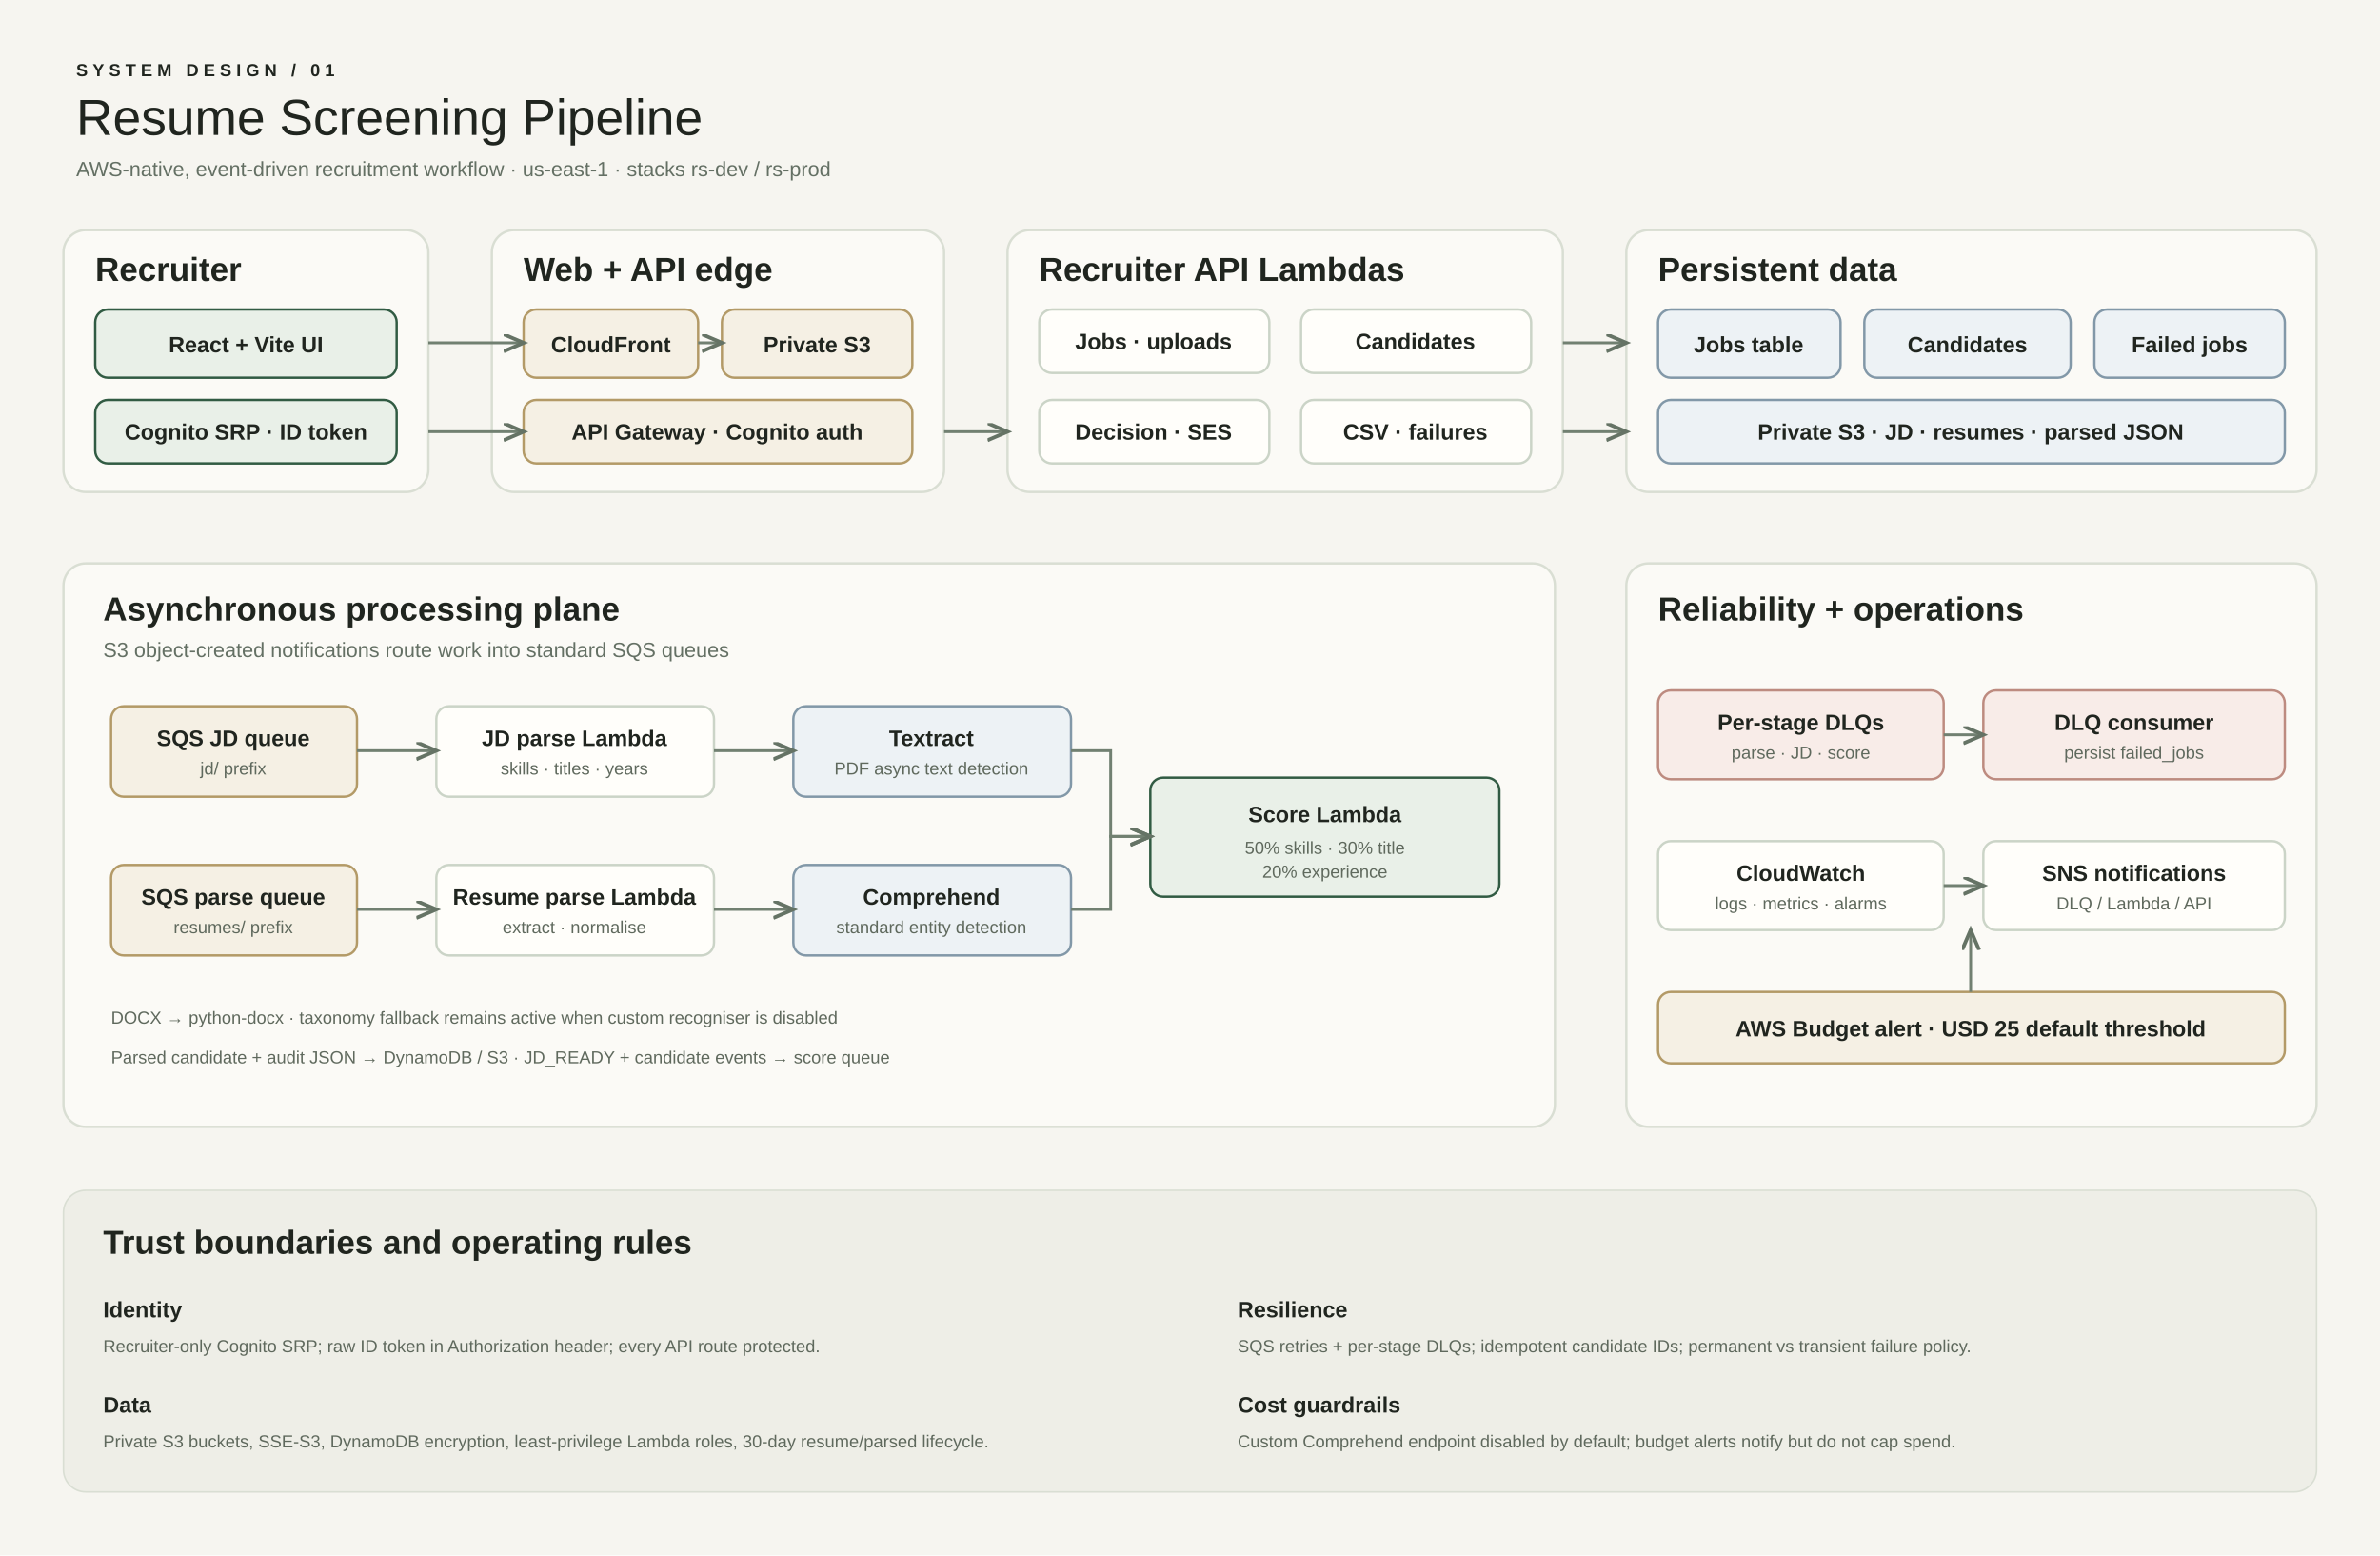
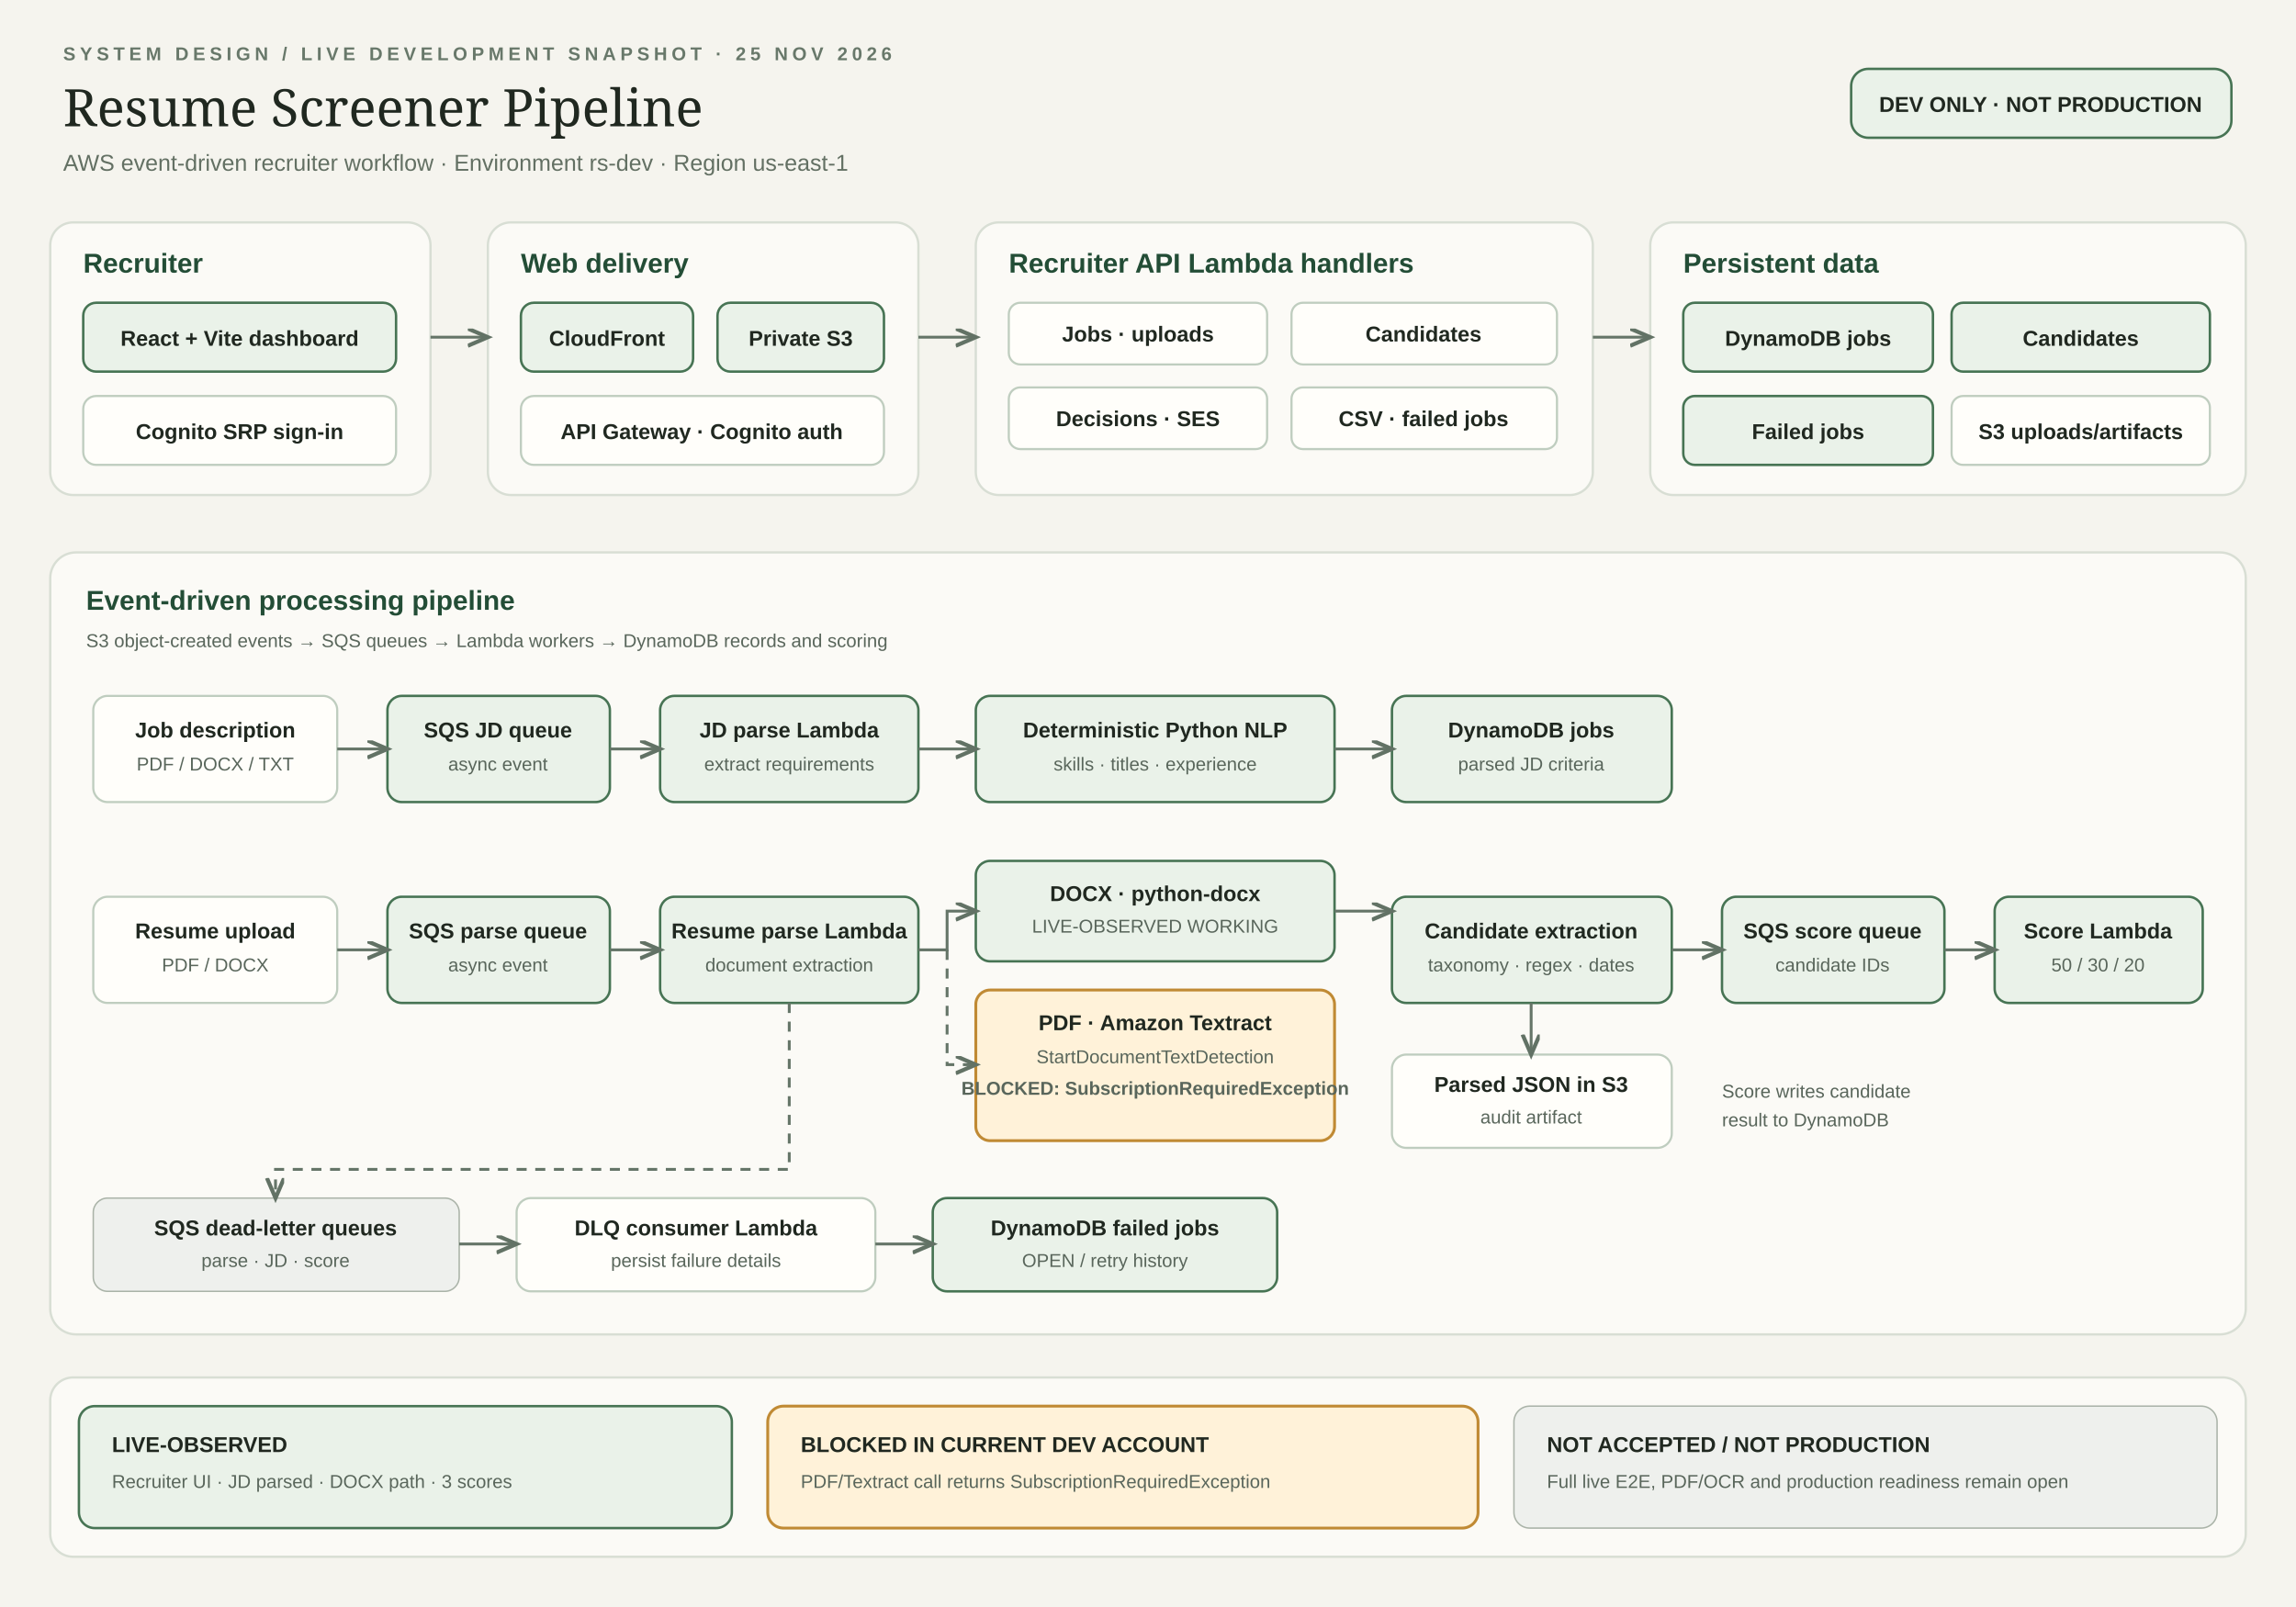
- <svg xmlns="http://www.w3.org/2000/svg" width="1500" height="980" viewBox="0 0 1500 980" role="img" aria-labelledby="title desc">
+ <svg xmlns="http://www.w3.org/2000/svg" width="1600" height="1120" viewBox="0 0 1600 1120" role="img" aria-labelledby="title desc">
  <defs>
-     <marker id="a" markerWidth="9" markerHeight="9" refX="7" refY="3" orient="auto">
-       <path d="M0 0 L7 3 L0 6" fill="none" stroke="#657365" stroke-width="1.3" />
+     <marker id="arrow" markerWidth="9" markerHeight="9" refX="7" refY="3" orient="auto">
+       <path d="M0 0 L7 3 L0 6" fill="none" stroke="#627265" stroke-width="1.4" />
    </marker>
-     <style>text{font-family:Arial,sans-serif;fill:#20251f}.h{font-size:21px;font-weight:700}.s{font-size:13px;fill:#647064}.l{font-size:14px;font-weight:700}.sm{font-size:11px;fill:#5f695d}.g{fill:#fbfaf6;stroke:#d9ded3;stroke-width:1.5}.n{fill:#fffefa;stroke:#cbd4c7;stroke-width:1.5}.green{fill:#e9f0e8;stroke:#315b43}.amber{fill:#f5f0e4;stroke:#b39a67}.blue{fill:#edf2f5;stroke:#8298a8}.rose{fill:#f8ece8;stroke:#bd8b80}.e{fill:none;stroke:#718071;stroke-width:1.8;marker-end:url(#a)}.dash{stroke-dasharray:6 5}</style>
+     <style>
+  text{font-family:Arial,sans-serif;fill:#202820}.eyebrow{font-size:13px;font-weight:700;letter-spacing:3px;fill:#68786a}.title{font-family:Georgia,serif;font-size:36px}.sub{font-size:16px;fill:#637063}.head{font-size:19px;font-weight:700;fill:#234d36}.label{font-size:15px;font-weight:700}.small{font-size:13px;fill:#59665b}.tiny{font-size:12px;fill:#59665b}.panel{fill:#fbfaf6;stroke:#d8ded4;stroke-width:1.6}.node{fill:#fffefa;stroke:#bfcdbf;stroke-width:1.5}.green{fill:#eaf2e9;stroke:#477454;stroke-width:1.7}.amber{fill:#fff2d9;stroke:#c08a34;stroke-width:2}.gray{fill:#eef0ed;stroke:#aab3a8}.line{fill:none;stroke:#657568;stroke-width:2;marker-end:url(#arrow)}.dash{stroke-dasharray:7 6}
+  </style>
  </defs>
-   <rect width="1500" height="980" fill="#f6f5f0" />
-   <text x="48" y="48" font-size="11" font-weight="700" letter-spacing="3" fill="#6e7d6a">SYSTEM DESIGN / 01</text>
-   <text x="48" y="85" font-size="32" font-family="Georgia,serif">Resume Screening Pipeline</text>
-   <text x="48" y="111" class="s">AWS-native, event-driven recruitment workflow · us-east-1 · stacks rs-dev / rs-prod</text>
-   <rect class="g" x="40" y="145" width="230" height="165" rx="14" />
-   <text class="h" x="60" y="177">Recruiter</text>
-   <rect class="n green" x="60" y="195" width="190" height="43" rx="8" />
-   <text class="l" x="155" y="222" text-anchor="middle">React + Vite UI</text>
-   <rect class="n green" x="60" y="252" width="190" height="40" rx="8" />
-   <text class="l" x="155" y="277" text-anchor="middle">Cognito SRP · ID token</text>
-   <rect class="g" x="310" y="145" width="285" height="165" rx="14" />
-   <text class="h" x="330" y="177">Web + API edge</text>
-   <rect class="n amber" x="330" y="195" width="110" height="43" rx="8" />
-   <text class="l" x="385" y="222" text-anchor="middle">CloudFront</text>
-   <rect class="n amber" x="455" y="195" width="120" height="43" rx="8" />
-   <text class="l" x="515" y="222" text-anchor="middle">Private S3</text>
-   <rect class="n amber" x="330" y="252" width="245" height="40" rx="8" />
-   <text class="l" x="452" y="277" text-anchor="middle">API Gateway · Cognito auth</text>
-   <path class="e" d="M270 216 H330" />
-   <path class="e" d="M440 216 H455" />
-   <path class="e" d="M270 272 H330" />
-   <rect class="g" x="635" y="145" width="350" height="165" rx="14" />
-   <text class="h" x="655" y="177">Recruiter API Lambdas</text>
-   <rect class="n" x="655" y="195" width="145" height="40" rx="8" />
-   <text class="l" x="727" y="220" text-anchor="middle">Jobs · uploads</text>
-   <rect class="n" x="820" y="195" width="145" height="40" rx="8" />
-   <text class="l" x="892" y="220" text-anchor="middle">Candidates</text>
-   <rect class="n" x="655" y="252" width="145" height="40" rx="8" />
-   <text class="l" x="727" y="277" text-anchor="middle">Decision · SES</text>
-   <rect class="n" x="820" y="252" width="145" height="40" rx="8" />
-   <text class="l" x="892" y="277" text-anchor="middle">CSV · failures</text>
-   <path class="e" d="M595 272 H635" />
-   <rect class="g" x="1025" y="145" width="435" height="165" rx="14" />
-   <text class="h" x="1045" y="177">Persistent data</text>
-   <rect class="n blue" x="1045" y="195" width="115" height="43" rx="8" />
-   <text class="l" x="1102" y="222" text-anchor="middle">Jobs table</text>
-   <rect class="n blue" x="1175" y="195" width="130" height="43" rx="8" />
-   <text class="l" x="1240" y="222" text-anchor="middle">Candidates</text>
-   <rect class="n blue" x="1320" y="195" width="120" height="43" rx="8" />
-   <text class="l" x="1380" y="222" text-anchor="middle">Failed jobs</text>
-   <rect class="n blue" x="1045" y="252" width="395" height="40" rx="8" />
-   <text class="l" x="1242" y="277" text-anchor="middle">Private S3 · JD · resumes · parsed JSON</text>
-   <path class="e" d="M985 216 H1025" />
-   <path class="e" d="M985 272 H1025" />
-   <rect class="g" x="40" y="355" width="940" height="355" rx="14" />
-   <text class="h" x="65" y="391">Asynchronous processing plane</text>
-   <text class="s" x="65" y="414">S3 object-created notifications route work into standard SQS queues</text>
-   <rect class="n amber" x="70" y="445" width="155" height="57" rx="8" />
-   <text class="l" x="147" y="470" text-anchor="middle">SQS JD queue</text>
-   <text class="sm" x="147" y="488" text-anchor="middle">jd/ prefix</text>
-   <rect class="n amber" x="70" y="545" width="155" height="57" rx="8" />
-   <text class="l" x="147" y="570" text-anchor="middle">SQS parse queue</text>
-   <text class="sm" x="147" y="588" text-anchor="middle">resumes/ prefix</text>
-   <rect class="n" x="275" y="445" width="175" height="57" rx="8" />
-   <text class="l" x="362" y="470" text-anchor="middle">JD parse Lambda</text>
-   <text class="sm" x="362" y="488" text-anchor="middle">skills · titles · years</text>
-   <rect class="n" x="275" y="545" width="175" height="57" rx="8" />
-   <text class="l" x="362" y="570" text-anchor="middle">Resume parse Lambda</text>
-   <text class="sm" x="362" y="588" text-anchor="middle">extract · normalise</text>
-   <rect class="n blue" x="500" y="445" width="175" height="57" rx="8" />
-   <text class="l" x="587" y="470" text-anchor="middle">Textract</text>
-   <text class="sm" x="587" y="488" text-anchor="middle">PDF async text detection</text>
-   <rect class="n blue" x="500" y="545" width="175" height="57" rx="8" />
-   <text class="l" x="587" y="570" text-anchor="middle">Comprehend</text>
-   <text class="sm" x="587" y="588" text-anchor="middle">standard entity detection</text>
-   <rect class="n green" x="725" y="490" width="220" height="75" rx="8" />
-   <text class="l" x="835" y="518" text-anchor="middle">Score Lambda</text>
-   <text class="sm" x="835" y="538" text-anchor="middle">50% skills · 30% title</text>
-   <text class="sm" x="835" y="553" text-anchor="middle">20% experience</text>
-   <path class="e" d="M225 473 H275" />
-   <path class="e" d="M225 573 H275" />
-   <path class="e" d="M450 473 H500" />
-   <path class="e" d="M450 573 H500" />
-   <path class="e" d="M675 573 H700 V527 H725" />
-   <path class="e" d="M675 473 H700 V527 H725" />
-   <text class="sm" x="70" y="645">DOCX → python-docx · taxonomy fallback remains active when custom recogniser is disabled</text>
-   <text class="sm" x="70" y="670">Parsed candidate + audit JSON → DynamoDB / S3 · JD_READY + candidate events → score queue</text>
-   <rect class="g" x="1025" y="355" width="435" height="355" rx="14" />
-   <text class="h" x="1045" y="391">Reliability + operations</text>
-   <rect class="n rose" x="1045" y="435" width="180" height="56" rx="8" />
-   <text class="l" x="1135" y="460" text-anchor="middle">Per-stage DLQs</text>
-   <text class="sm" x="1135" y="478" text-anchor="middle">parse · JD · score</text>
-   <rect class="n rose" x="1250" y="435" width="190" height="56" rx="8" />
-   <text class="l" x="1345" y="460" text-anchor="middle">DLQ consumer</text>
-   <text class="sm" x="1345" y="478" text-anchor="middle">persist failed_jobs</text>
-   <rect class="n" x="1045" y="530" width="180" height="56" rx="8" />
-   <text class="l" x="1135" y="555" text-anchor="middle">CloudWatch</text>
-   <text class="sm" x="1135" y="573" text-anchor="middle">logs · metrics · alarms</text>
-   <rect class="n" x="1250" y="530" width="190" height="56" rx="8" />
-   <text class="l" x="1345" y="555" text-anchor="middle">SNS notifications</text>
-   <text class="sm" x="1345" y="573" text-anchor="middle">DLQ / Lambda / API</text>
-   <rect class="n amber" x="1045" y="625" width="395" height="45" rx="8" />
-   <text class="l" x="1242" y="653" text-anchor="middle">AWS Budget alert · USD 25 default threshold</text>
-   <path class="e" d="M1225 463 H1250" />
-   <path class="e" d="M1225 558 H1250" />
-   <path class="e" d="M1242 625 V586" />
-   <rect x="40" y="750" width="1420" height="190" rx="14" fill="#eeeee7" stroke="#d9ded3" />
-   <text class="h" x="65" y="790">Trust boundaries and operating rules</text>
-   <text class="l" x="65" y="830">Identity</text>
-   <text class="sm" x="65" y="852">Recruiter-only Cognito SRP; raw ID token in Authorization header; every API route protected.</text>
-   <text class="l" x="65" y="890">Data</text>
-   <text class="sm" x="65" y="912">Private S3 buckets, SSE-S3, DynamoDB encryption, least-privilege Lambda roles, 30-day resume/parsed lifecycle.</text>
-   <text class="l" x="780" y="830">Resilience</text>
-   <text class="sm" x="780" y="852">SQS retries + per-stage DLQs; idempotent candidate IDs; permanent vs transient failure policy.</text>
-   <text class="l" x="780" y="890">Cost guardrails</text>
-   <text class="sm" x="780" y="912">Custom Comprehend endpoint disabled by default; budget alerts notify but do not cap spend.</text>
+   <rect width="1600" height="1120" fill="#f5f4ee" />
+   <text x="44" y="42" class="eyebrow">SYSTEM DESIGN / LIVE DEVELOPMENT SNAPSHOT · 25 NOV 2026</text>
+   <text x="44" y="88" class="title">Resume Screener Pipeline</text>
+   <text x="44" y="119" class="sub">AWS event-driven recruiter workflow · Environment rs-dev · Region us-east-1</text>
+   <rect x="1290" y="48" width="265" height="48" rx="12" class="green" />
+   <text x="1422" y="78" text-anchor="middle" class="label">DEV ONLY · NOT PRODUCTION</text>
+   <rect x="35" y="155" width="265" height="190" rx="16" class="panel" />
+   <text x="58" y="190" class="head">Recruiter</text>
+   <rect x="58" y="211" width="218" height="48" rx="9" class="green" />
+   <text x="167" y="241" text-anchor="middle" class="label">React + Vite dashboard</text>
+   <rect x="58" y="276" width="218" height="48" rx="9" class="node" />
+   <text x="167" y="306" text-anchor="middle" class="label">Cognito SRP sign-in</text>
+   <rect x="340" y="155" width="300" height="190" rx="16" class="panel" />
+   <text x="363" y="190" class="head">Web delivery</text>
+   <rect x="363" y="211" width="120" height="48" rx="9" class="green" />
+   <text x="423" y="241" text-anchor="middle" class="label">CloudFront</text>
+   <rect x="500" y="211" width="116" height="48" rx="9" class="green" />
+   <text x="558" y="241" text-anchor="middle" class="label">Private S3</text>
+   <rect x="363" y="276" width="253" height="48" rx="9" class="node" />
+   <text x="489" y="306" text-anchor="middle" class="label">API Gateway · Cognito auth</text>
+   <rect x="680" y="155" width="430" height="190" rx="16" class="panel" />
+   <text x="703" y="190" class="head">Recruiter API Lambda handlers</text>
+   <rect x="703" y="211" width="180" height="43" rx="8" class="node" />
+   <text x="793" y="238" text-anchor="middle" class="label">Jobs · uploads</text>
+   <rect x="900" y="211" width="185" height="43" rx="8" class="node" />
+   <text x="992" y="238" text-anchor="middle" class="label">Candidates</text>
+   <rect x="703" y="270" width="180" height="43" rx="8" class="node" />
+   <text x="793" y="297" text-anchor="middle" class="label">Decisions · SES</text>
+   <rect x="900" y="270" width="185" height="43" rx="8" class="node" />
+   <text x="992" y="297" text-anchor="middle" class="label">CSV · failed jobs</text>
+   <rect x="1150" y="155" width="415" height="190" rx="16" class="panel" />
+   <text x="1173" y="190" class="head">Persistent data</text>
+   <rect x="1173" y="211" width="174" height="48" rx="8" class="green" />
+   <text x="1260" y="241" text-anchor="middle" class="label">DynamoDB jobs</text>
+   <rect x="1360" y="211" width="180" height="48" rx="8" class="green" />
+   <text x="1450" y="241" text-anchor="middle" class="label">Candidates</text>
+   <rect x="1173" y="276" width="174" height="48" rx="8" class="green" />
+   <text x="1260" y="306" text-anchor="middle" class="label">Failed jobs</text>
+   <rect x="1360" y="276" width="180" height="48" rx="8" class="node" />
+   <text x="1450" y="306" text-anchor="middle" class="label">S3 uploads/artifacts</text>
+   <path class="line" d="M300 235 H340" />
+   <path class="line" d="M640 235 H680" />
+   <path class="line" d="M1110 235 H1150" />
+   <rect x="35" y="385" width="1530" height="545" rx="18" class="panel" />
+   <text x="60" y="425" class="head">Event-driven processing pipeline</text>
+   <text x="60" y="451" class="small">S3 object-created events → SQS queues → Lambda workers → DynamoDB records and scoring</text>
+   <rect x="65" y="485" width="170" height="74" rx="10" class="node" />
+   <text x="150" y="514" text-anchor="middle" class="label">Job description</text>
+   <text x="150" y="537" text-anchor="middle" class="small">PDF / DOCX / TXT</text>
+   <rect x="270" y="485" width="155" height="74" rx="10" class="green" />
+   <text x="347" y="514" text-anchor="middle" class="label">SQS JD queue</text>
+   <text x="347" y="537" text-anchor="middle" class="small">async event</text>
+   <rect x="460" y="485" width="180" height="74" rx="10" class="green" />
+   <text x="550" y="514" text-anchor="middle" class="label">JD parse Lambda</text>
+   <text x="550" y="537" text-anchor="middle" class="small">extract requirements</text>
+   <rect x="680" y="485" width="250" height="74" rx="10" class="green" />
+   <text x="805" y="514" text-anchor="middle" class="label">Deterministic Python NLP</text>
+   <text x="805" y="537" text-anchor="middle" class="small">skills · titles · experience</text>
+   <rect x="970" y="485" width="195" height="74" rx="10" class="green" />
+   <text x="1067" y="514" text-anchor="middle" class="label">DynamoDB jobs</text>
+   <text x="1067" y="537" text-anchor="middle" class="small">parsed JD criteria</text>
+   <path class="line" d="M235 522 H270" />
+   <path class="line" d="M425 522 H460" />
+   <path class="line" d="M640 522 H680" />
+   <path class="line" d="M930 522 H970" />
+   <rect x="65" y="625" width="170" height="74" rx="10" class="node" />
+   <text x="150" y="654" text-anchor="middle" class="label">Resume upload</text>
+   <text x="150" y="677" text-anchor="middle" class="small">PDF / DOCX</text>
+   <rect x="270" y="625" width="155" height="74" rx="10" class="green" />
+   <text x="347" y="654" text-anchor="middle" class="label">SQS parse queue</text>
+   <text x="347" y="677" text-anchor="middle" class="small">async event</text>
+   <rect x="460" y="625" width="180" height="74" rx="10" class="green" />
+   <text x="550" y="654" text-anchor="middle" class="label">Resume parse Lambda</text>
+   <text x="550" y="677" text-anchor="middle" class="small">document extraction</text>
+   <path class="line" d="M235 662 H270" />
+   <path class="line" d="M425 662 H460" />
+   <rect x="680" y="600" width="250" height="70" rx="10" class="green" />
+   <text x="805" y="628" text-anchor="middle" class="label">DOCX · python-docx</text>
+   <text x="805" y="650" text-anchor="middle" class="small">LIVE-OBSERVED WORKING</text>
+   <rect x="680" y="690" width="250" height="105" rx="10" class="amber" />
+   <text x="805" y="718" text-anchor="middle" class="label">PDF · Amazon Textract</text>
+   <text x="805" y="741" text-anchor="middle" class="small">StartDocumentTextDetection</text>
+   <text x="805" y="763" text-anchor="middle" class="small" font-weight="700">BLOCKED: SubscriptionRequiredException</text>
+   <path class="line" d="M640 662 H660 V635 H680" />
+   <path class="line dash" d="M660 662 V742 H680" />
+   <rect x="970" y="625" width="195" height="74" rx="10" class="green" />
+   <text x="1067" y="654" text-anchor="middle" class="label">Candidate extraction</text>
+   <text x="1067" y="677" text-anchor="middle" class="small">taxonomy · regex · dates</text>
+   <rect x="1200" y="625" width="155" height="74" rx="10" class="green" />
+   <text x="1277" y="654" text-anchor="middle" class="label">SQS score queue</text>
+   <text x="1277" y="677" text-anchor="middle" class="small">candidate IDs</text>
+   <rect x="1390" y="625" width="145" height="74" rx="10" class="green" />
+   <text x="1462" y="654" text-anchor="middle" class="label">Score Lambda</text>
+   <text x="1462" y="677" text-anchor="middle" class="small">50 / 30 / 20</text>
+   <path class="line" d="M930 635 H970" />
+   <path class="line" d="M1165 662 H1200" />
+   <path class="line" d="M1355 662 H1390" />
+   <rect x="970" y="735" width="195" height="65" rx="10" class="node" />
+   <text x="1067" y="761" text-anchor="middle" class="label">Parsed JSON in S3</text>
+   <text x="1067" y="783" text-anchor="middle" class="small">audit artifact</text>
+   <path class="line" d="M1067 699 V735" />
+   <text x="1200" y="765" class="small">Score writes candidate</text>
+   <text x="1200" y="785" class="small">result to DynamoDB</text>
+   <rect x="65" y="835" width="255" height="65" rx="10" class="gray" />
+   <text x="192" y="861" text-anchor="middle" class="label">SQS dead-letter queues</text>
+   <text x="192" y="883" text-anchor="middle" class="small">parse · JD · score</text>
+   <rect x="360" y="835" width="250" height="65" rx="10" class="node" />
+   <text x="485" y="861" text-anchor="middle" class="label">DLQ consumer Lambda</text>
+   <text x="485" y="883" text-anchor="middle" class="small">persist failure details</text>
+   <rect x="650" y="835" width="240" height="65" rx="10" class="green" />
+   <text x="770" y="861" text-anchor="middle" class="label">DynamoDB failed jobs</text>
+   <text x="770" y="883" text-anchor="middle" class="small">OPEN / retry history</text>
+   <path class="line dash" d="M550 699 V815 H192 V835" />
+   <path class="line" d="M320 867 H360" />
+   <path class="line" d="M610 867 H650" />
+   <rect x="35" y="960" width="1530" height="125" rx="16" class="panel" />
+   <rect x="55" y="980" width="455" height="85" rx="11" class="green" />
+   <text x="78" y="1012" class="label">LIVE-OBSERVED</text>
+   <text x="78" y="1037" class="small">Recruiter UI · JD parsed · DOCX path · 3 scores</text>
+   <rect x="535" y="980" width="495" height="85" rx="11" class="amber" />
+   <text x="558" y="1012" class="label">BLOCKED IN CURRENT DEV ACCOUNT</text>
+   <text x="558" y="1037" class="small">PDF/Textract call returns SubscriptionRequiredException</text>
+   <rect x="1055" y="980" width="490" height="85" rx="11" class="gray" />
+   <text x="1078" y="1012" class="label">NOT ACCEPTED / NOT PRODUCTION</text>
+   <text x="1078" y="1037" class="small">Full live E2E, PDF/OCR and production readiness remain open</text>
</svg>
